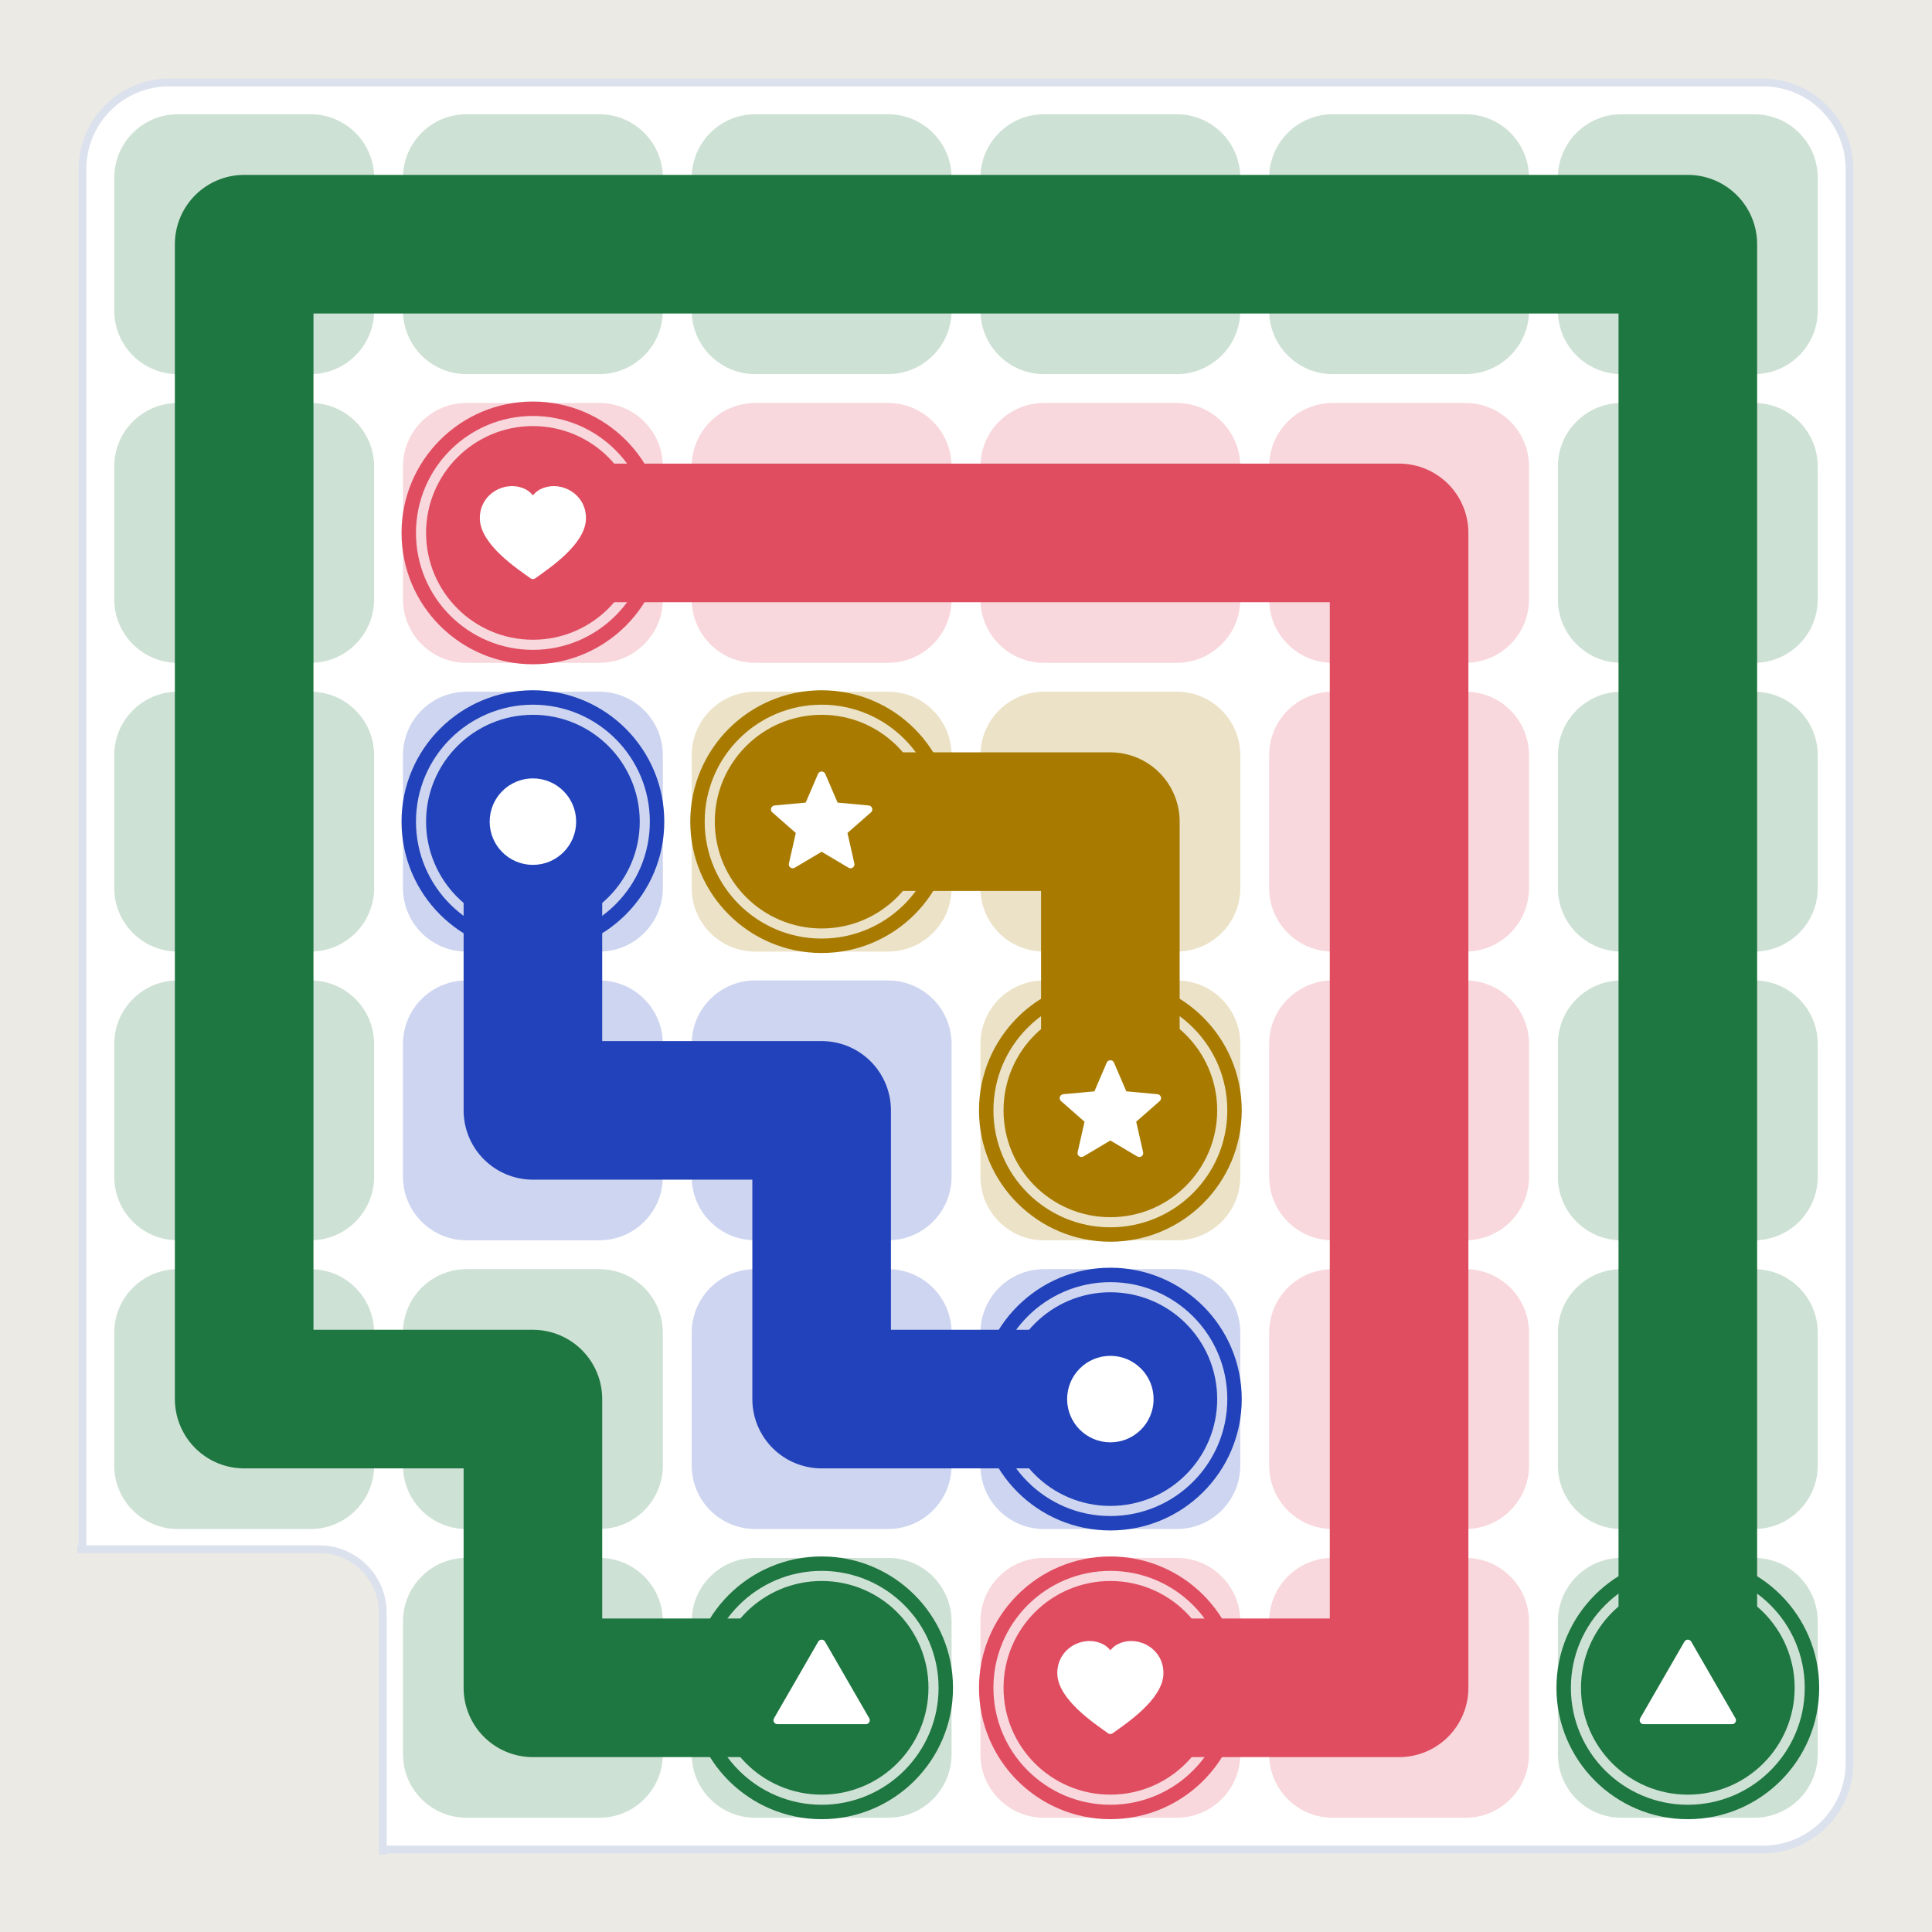
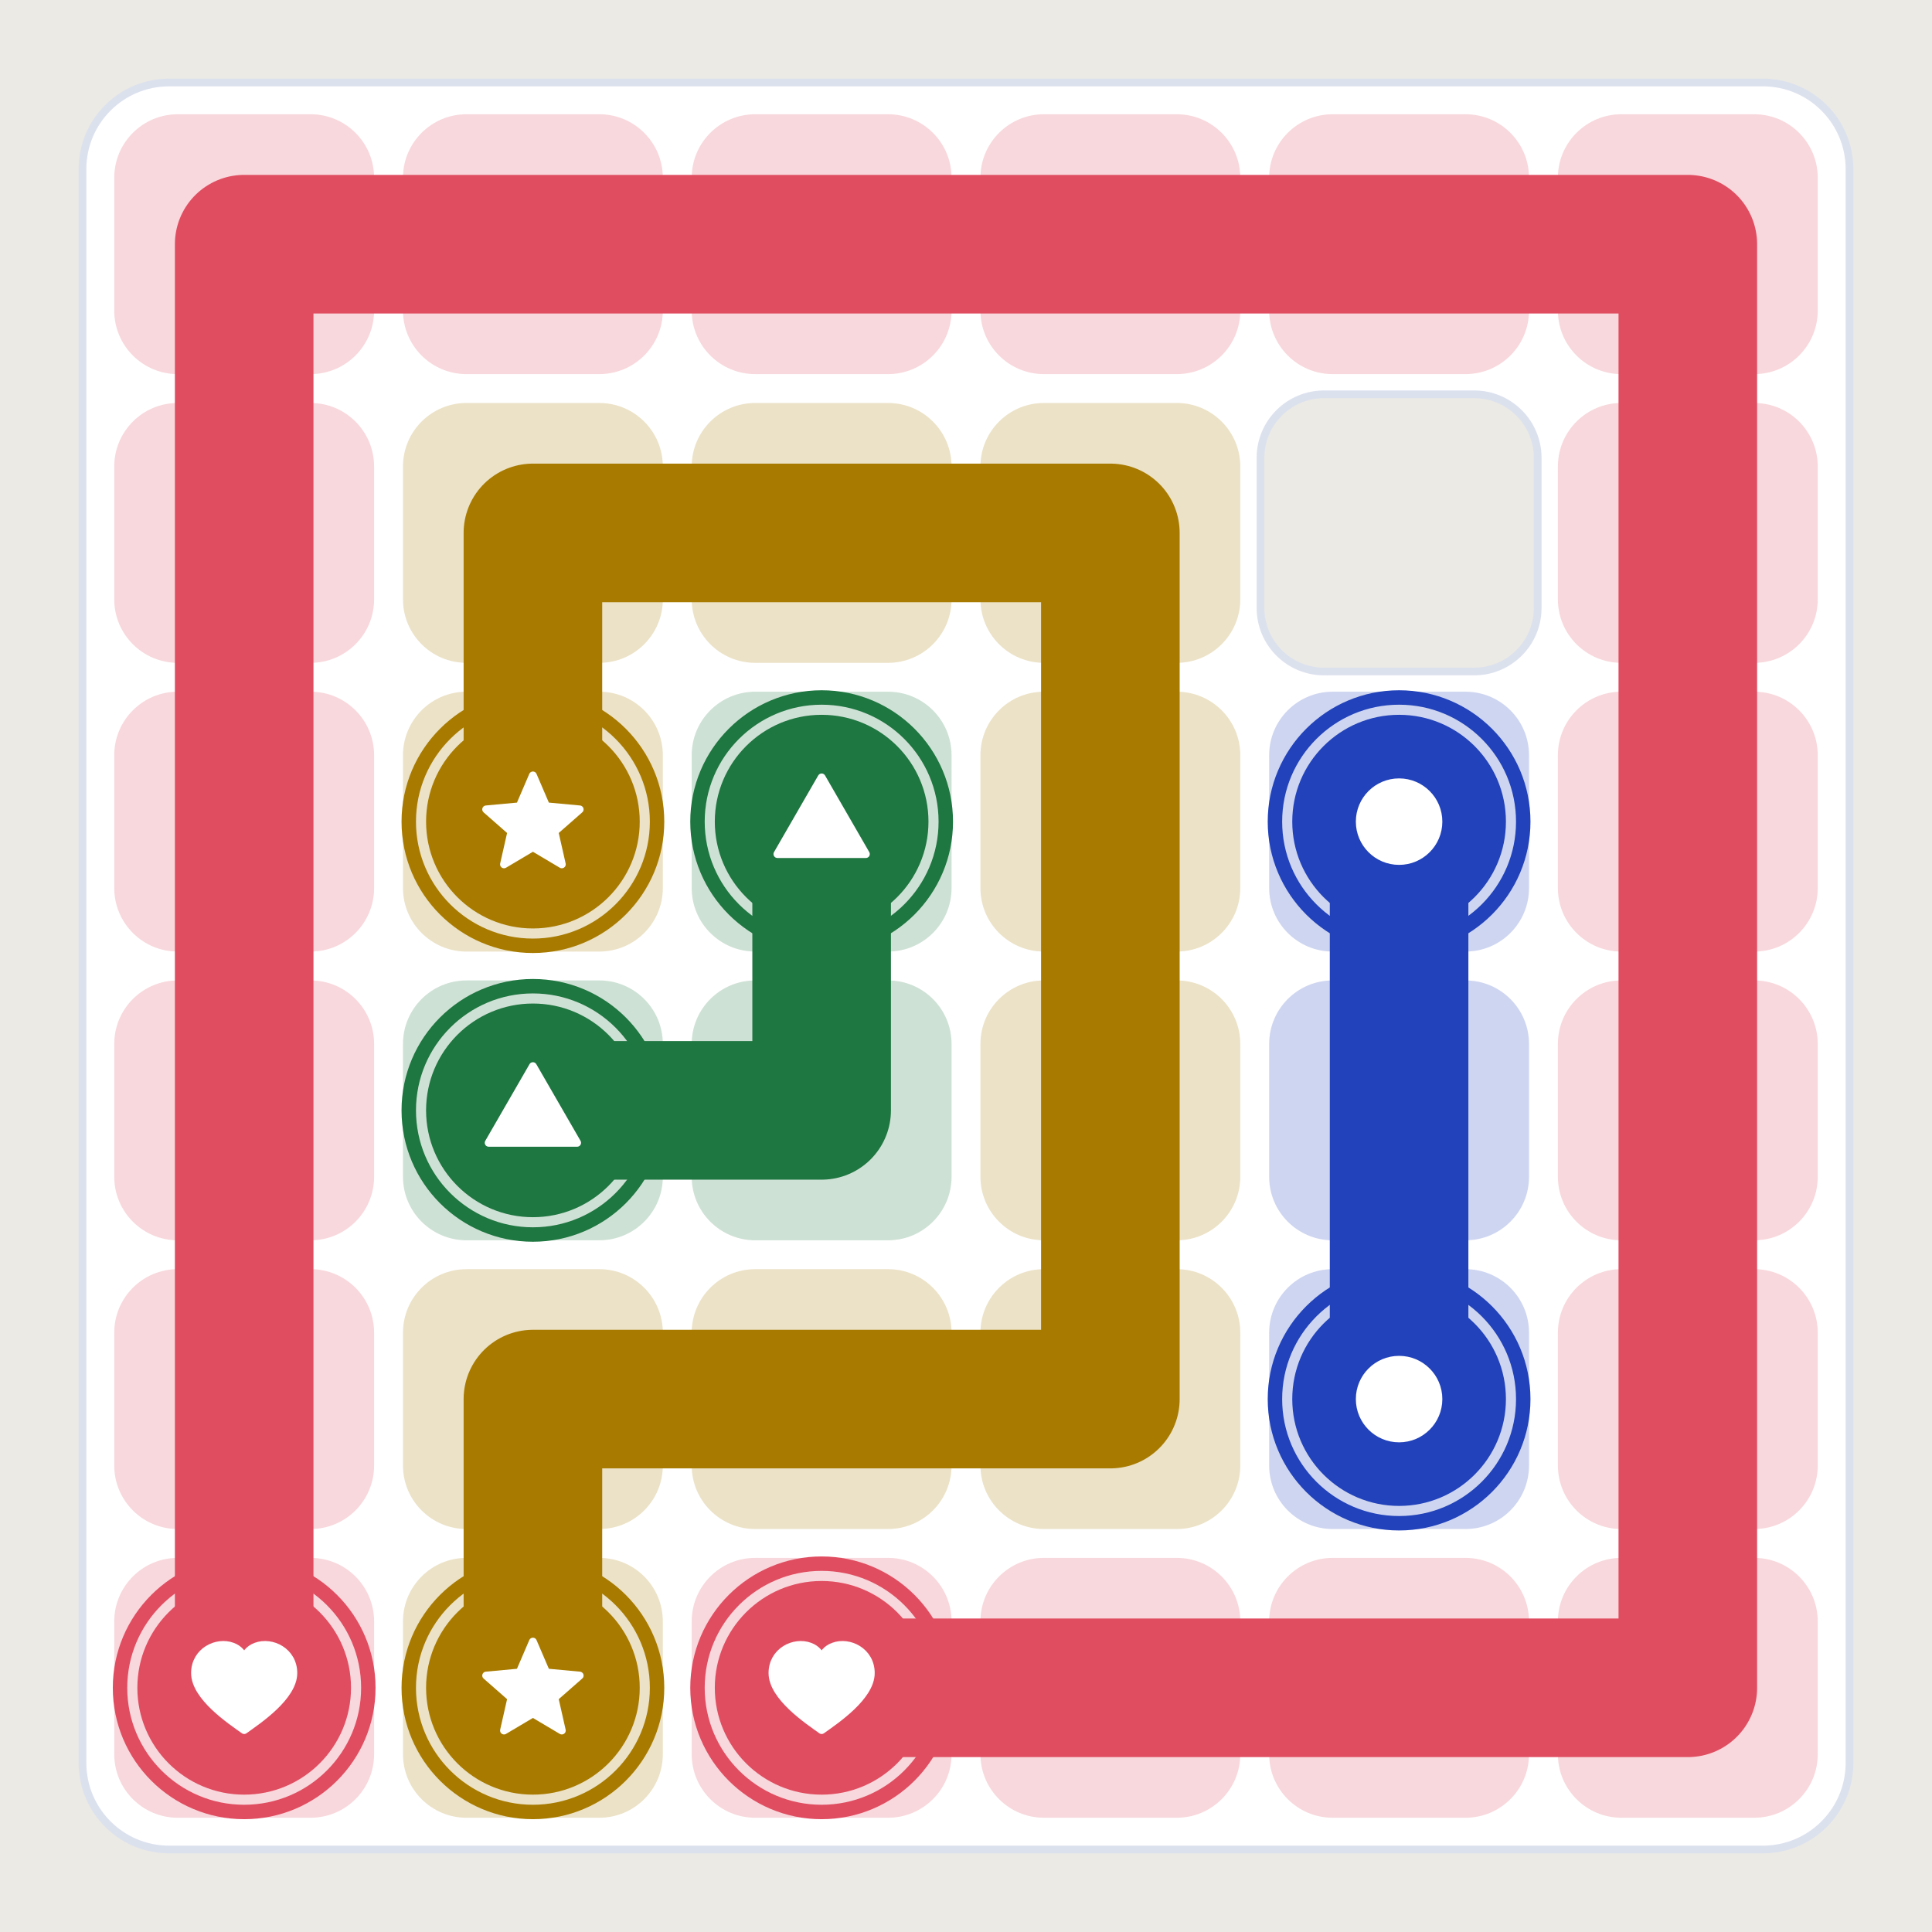
<svg xmlns="http://www.w3.org/2000/svg" width="374.72" height="374.72" viewBox="0 0 374.72 374.72">
  <rect width="374.72" height="374.72" fill="#EBEAE4" />
  <clipPath id="m38c">
    <rect x="15" y="15" width="344.72" height="344.72" rx="17.8" />
  </clipPath>
  <rect x="16" y="16" width="342.72" height="342.72" rx="16.8" fill="#FFFFFF" stroke="#DCE1EE" stroke-width="1.5" />
  <g clip-path="url(#m38c)">
-     <rect x="22.16" y="22.16" width="50.4" height="50.4" rx="12.32" fill="#CEE1D5" />
-     <rect x="78.16" y="22.16" width="50.4" height="50.4" rx="12.32" fill="#CEE1D5" />
-     <rect x="134.16" y="22.16" width="50.4" height="50.4" rx="12.32" fill="#CEE1D5" />
-     <rect x="190.16" y="22.16" width="50.4" height="50.4" rx="12.32" fill="#CEE1D5" />
-     <rect x="246.16" y="22.16" width="50.4" height="50.4" rx="12.32" fill="#CEE1D5" />
-     <rect x="302.16" y="22.16" width="50.4" height="50.4" rx="12.32" fill="#CEE1D5" />
-     <rect x="22.16" y="78.16" width="50.4" height="50.4" rx="12.32" fill="#CEE1D5" />
-     <rect x="78.16" y="78.16" width="50.4" height="50.4" rx="12.32" fill="#F8D8DC" />
-     <rect x="134.16" y="78.16" width="50.4" height="50.4" rx="12.32" fill="#F8D8DC" />
-     <rect x="190.16" y="78.16" width="50.4" height="50.4" rx="12.32" fill="#F8D8DC" />
-     <rect x="246.16" y="78.16" width="50.4" height="50.4" rx="12.32" fill="#F8D8DC" />
-     <rect x="302.16" y="78.16" width="50.4" height="50.4" rx="12.32" fill="#CEE1D5" />
-     <rect x="22.16" y="134.16" width="50.4" height="50.4" rx="12.32" fill="#CEE1D5" />
-     <rect x="78.16" y="134.16" width="50.4" height="50.4" rx="12.32" fill="#CED5F0" />
-     <rect x="134.16" y="134.16" width="50.4" height="50.4" rx="12.32" fill="#ECE2C7" />
+     <rect x="22.16" y="22.16" width="50.4" height="50.4" rx="12.32" fill="#F8D8DC" />
+     <rect x="78.16" y="22.16" width="50.4" height="50.4" rx="12.32" fill="#F8D8DC" />
+     <rect x="134.16" y="22.16" width="50.4" height="50.4" rx="12.32" fill="#F8D8DC" />
+     <rect x="190.16" y="22.16" width="50.4" height="50.4" rx="12.32" fill="#F8D8DC" />
+     <rect x="246.16" y="22.16" width="50.4" height="50.4" rx="12.32" fill="#F8D8DC" />
+     <rect x="302.16" y="22.16" width="50.4" height="50.4" rx="12.32" fill="#F8D8DC" />
+     <rect x="22.16" y="78.16" width="50.4" height="50.4" rx="12.32" fill="#F8D8DC" />
+     <rect x="78.16" y="78.16" width="50.4" height="50.4" rx="12.32" fill="#ECE2C7" />
+     <rect x="134.16" y="78.16" width="50.4" height="50.4" rx="12.32" fill="#ECE2C7" />
+     <rect x="190.16" y="78.16" width="50.4" height="50.4" rx="12.32" fill="#ECE2C7" />
+     <rect x="244.48" y="76.48" width="53.76" height="53.76" rx="12.32" fill="#EBEAE4" stroke="#DCE1EE" stroke-width="1.5" />
+     <rect x="302.16" y="78.16" width="50.4" height="50.4" rx="12.32" fill="#F8D8DC" />
+     <rect x="22.16" y="134.16" width="50.4" height="50.4" rx="12.32" fill="#F8D8DC" />
+     <rect x="78.16" y="134.16" width="50.4" height="50.4" rx="12.32" fill="#ECE2C7" />
+     <rect x="134.16" y="134.16" width="50.4" height="50.4" rx="12.32" fill="#CEE1D5" />
    <rect x="190.16" y="134.16" width="50.4" height="50.4" rx="12.32" fill="#ECE2C7" />
-     <rect x="246.16" y="134.16" width="50.4" height="50.4" rx="12.32" fill="#F8D8DC" />
-     <rect x="302.16" y="134.16" width="50.4" height="50.4" rx="12.32" fill="#CEE1D5" />
-     <rect x="22.16" y="190.16" width="50.4" height="50.4" rx="12.32" fill="#CEE1D5" />
-     <rect x="78.16" y="190.16" width="50.4" height="50.4" rx="12.32" fill="#CED5F0" />
-     <rect x="134.16" y="190.16" width="50.4" height="50.4" rx="12.32" fill="#CED5F0" />
+     <rect x="246.16" y="134.16" width="50.4" height="50.4" rx="12.32" fill="#CED5F0" />
+     <rect x="302.16" y="134.16" width="50.4" height="50.4" rx="12.32" fill="#F8D8DC" />
+     <rect x="22.16" y="190.16" width="50.4" height="50.4" rx="12.32" fill="#F8D8DC" />
+     <rect x="78.16" y="190.16" width="50.4" height="50.4" rx="12.32" fill="#CEE1D5" />
+     <rect x="134.16" y="190.16" width="50.4" height="50.4" rx="12.32" fill="#CEE1D5" />
    <rect x="190.16" y="190.16" width="50.4" height="50.4" rx="12.32" fill="#ECE2C7" />
-     <rect x="246.16" y="190.16" width="50.4" height="50.4" rx="12.32" fill="#F8D8DC" />
-     <rect x="302.16" y="190.16" width="50.4" height="50.4" rx="12.32" fill="#CEE1D5" />
-     <rect x="22.16" y="246.16" width="50.4" height="50.4" rx="12.32" fill="#CEE1D5" />
-     <rect x="78.16" y="246.16" width="50.4" height="50.4" rx="12.32" fill="#CEE1D5" />
-     <rect x="134.16" y="246.16" width="50.4" height="50.4" rx="12.32" fill="#CED5F0" />
-     <rect x="190.16" y="246.16" width="50.4" height="50.4" rx="12.32" fill="#CED5F0" />
-     <rect x="246.16" y="246.16" width="50.4" height="50.4" rx="12.32" fill="#F8D8DC" />
-     <rect x="302.16" y="246.16" width="50.4" height="50.4" rx="12.32" fill="#CEE1D5" />
-     <rect x="0.68" y="300.48" width="73.56" height="73.56" rx="12.32" fill="#EBEAE4" stroke="#DCE1EE" stroke-width="1.5" />
-     <rect x="78.16" y="302.16" width="50.4" height="50.4" rx="12.32" fill="#CEE1D5" />
-     <rect x="134.16" y="302.16" width="50.4" height="50.4" rx="12.32" fill="#CEE1D5" />
+     <rect x="246.16" y="190.16" width="50.4" height="50.4" rx="12.32" fill="#CED5F0" />
+     <rect x="302.16" y="190.16" width="50.4" height="50.4" rx="12.32" fill="#F8D8DC" />
+     <rect x="22.16" y="246.16" width="50.4" height="50.4" rx="12.32" fill="#F8D8DC" />
+     <rect x="78.16" y="246.16" width="50.4" height="50.4" rx="12.32" fill="#ECE2C7" />
+     <rect x="134.16" y="246.16" width="50.4" height="50.4" rx="12.32" fill="#ECE2C7" />
+     <rect x="190.16" y="246.16" width="50.4" height="50.4" rx="12.32" fill="#ECE2C7" />
+     <rect x="246.16" y="246.16" width="50.4" height="50.4" rx="12.32" fill="#CED5F0" />
+     <rect x="302.16" y="246.16" width="50.4" height="50.4" rx="12.32" fill="#F8D8DC" />
+     <rect x="22.16" y="302.16" width="50.4" height="50.4" rx="12.32" fill="#F8D8DC" />
+     <rect x="78.16" y="302.16" width="50.4" height="50.4" rx="12.32" fill="#ECE2C7" />
+     <rect x="134.16" y="302.16" width="50.4" height="50.4" rx="12.32" fill="#F8D8DC" />
    <rect x="190.16" y="302.16" width="50.4" height="50.4" rx="12.32" fill="#F8D8DC" />
    <rect x="246.16" y="302.16" width="50.4" height="50.4" rx="12.32" fill="#F8D8DC" />
-     <rect x="302.16" y="302.16" width="50.4" height="50.4" rx="12.32" fill="#CEE1D5" />
-     <polyline points="215.36,327.36 271.36,327.36 271.36,271.36 271.36,215.36 271.36,159.36 271.36,103.36 215.36,103.36 159.36,103.36 103.36,103.36" fill="none" stroke="#E04D61" stroke-width="26.88" stroke-linecap="round" stroke-linejoin="round" />
-     <polyline points="103.36,159.36 103.36,215.36 159.36,215.36 159.36,271.36 215.36,271.36" fill="none" stroke="#2142BA" stroke-width="26.88" stroke-linecap="round" stroke-linejoin="round" />
-     <polyline points="215.36,215.36 215.36,159.36 159.36,159.36" fill="none" stroke="#A87B00" stroke-width="26.88" stroke-linecap="round" stroke-linejoin="round" />
-     <polyline points="327.36,327.36 327.36,271.36 327.36,215.36 327.36,159.36 327.36,103.36 327.36,47.36 271.36,47.36 215.36,47.36 159.36,47.36 103.36,47.36 47.36,47.36 47.36,103.36 47.36,159.36 47.36,215.36 47.36,271.36 103.36,271.36 103.36,327.36 159.36,327.36" fill="none" stroke="#1E7640" stroke-width="26.88" stroke-linecap="round" stroke-linejoin="round" />
-     <circle cx="215.36" cy="327.36" r="24.08" fill="none" stroke="#E04D61" stroke-width="2.8" />
-     <circle cx="215.36" cy="327.36" r="20.72" fill="#E04D61" />
-     <path d="M0 0.86 C-0.28 0.66 -1 0.18 -1 -0.30 C-1 -0.74 -0.56 -0.96 -0.24 -0.84 C-0.10 -0.79 -0.02 -0.68 0 -0.58 C0.02 -0.68 0.10 -0.79 0.24 -0.84 C0.56 -0.96 1 -0.74 1 -0.30 C1 0.18 0.28 0.66 0 0.86 Z" transform="translate(215.36 327.36) scale(9.531)" fill="#FFFFFF" stroke="#FFFFFF" stroke-width="0.16" stroke-linejoin="round" />
-     <circle cx="103.36" cy="103.36" r="24.08" fill="none" stroke="#E04D61" stroke-width="2.8" />
-     <circle cx="103.36" cy="103.36" r="20.72" fill="#E04D61" />
-     <path d="M0 0.86 C-0.28 0.66 -1 0.18 -1 -0.30 C-1 -0.74 -0.56 -0.96 -0.24 -0.84 C-0.10 -0.79 -0.02 -0.68 0 -0.58 C0.02 -0.68 0.10 -0.79 0.24 -0.84 C0.56 -0.96 1 -0.74 1 -0.30 C1 0.18 0.28 0.66 0 0.86 Z" transform="translate(103.36 103.36) scale(9.531)" fill="#FFFFFF" stroke="#FFFFFF" stroke-width="0.16" stroke-linejoin="round" />
-     <circle cx="103.36" cy="159.36" r="24.08" fill="none" stroke="#2142BA" stroke-width="2.8" />
-     <circle cx="103.36" cy="159.36" r="20.72" fill="#2142BA" />
-     <path d="M0 -0.80 A0.80 0.80 0 1 1 0 0.80 A0.80 0.80 0 1 1 0 -0.80 Z" transform="translate(103.36 159.36) scale(9.531)" fill="#FFFFFF" stroke="#FFFFFF" stroke-width="0.16" stroke-linejoin="round" />
-     <circle cx="215.36" cy="271.36" r="24.08" fill="none" stroke="#2142BA" stroke-width="2.8" />
-     <circle cx="215.36" cy="271.36" r="20.72" fill="#2142BA" />
-     <path d="M0 -0.80 A0.80 0.80 0 1 1 0 0.80 A0.80 0.80 0 1 1 0 -0.80 Z" transform="translate(215.36 271.36) scale(9.531)" fill="#FFFFFF" stroke="#FFFFFF" stroke-width="0.16" stroke-linejoin="round" />
-     <circle cx="215.36" cy="215.36" r="24.08" fill="none" stroke="#A87B00" stroke-width="2.8" />
-     <circle cx="215.36" cy="215.36" r="20.72" fill="#A87B00" />
-     <path d="M0 -0.94 L0.27 -0.312 L0.951 -0.249 L0.437 0.202 L0.588 0.869 L0 0.52 L-0.588 0.869 L-0.437 0.202 L-0.951 -0.249 L-0.27 -0.312 Z" transform="translate(215.36 215.36) scale(9.531)" fill="#FFFFFF" stroke="#FFFFFF" stroke-width="0.16" stroke-linejoin="round" />
-     <circle cx="159.36" cy="159.36" r="24.08" fill="none" stroke="#A87B00" stroke-width="2.8" />
-     <circle cx="159.36" cy="159.36" r="20.72" fill="#A87B00" />
-     <path d="M0 -0.94 L0.27 -0.312 L0.951 -0.249 L0.437 0.202 L0.588 0.869 L0 0.52 L-0.588 0.869 L-0.437 0.202 L-0.951 -0.249 L-0.27 -0.312 Z" transform="translate(159.36 159.36) scale(9.531)" fill="#FFFFFF" stroke="#FFFFFF" stroke-width="0.16" stroke-linejoin="round" />
-     <circle cx="327.36" cy="327.36" r="24.08" fill="none" stroke="#1E7640" stroke-width="2.8" />
-     <circle cx="327.36" cy="327.36" r="20.72" fill="#1E7640" />
-     <path d="M0 -0.90 L0.90 0.66 L-0.90 0.66 Z" transform="translate(327.36 327.36) scale(9.531)" fill="#FFFFFF" stroke="#FFFFFF" stroke-width="0.16" stroke-linejoin="round" />
-     <circle cx="159.36" cy="327.36" r="24.08" fill="none" stroke="#1E7640" stroke-width="2.8" />
-     <circle cx="159.36" cy="327.36" r="20.72" fill="#1E7640" />
-     <path d="M0 -0.90 L0.90 0.66 L-0.90 0.66 Z" transform="translate(159.36 327.36) scale(9.531)" fill="#FFFFFF" stroke="#FFFFFF" stroke-width="0.16" stroke-linejoin="round" />
+     <rect x="302.16" y="302.16" width="50.4" height="50.4" rx="12.32" fill="#F8D8DC" />
+     <polyline points="47.36,327.36 47.36,271.36 47.36,215.36 47.36,159.36 47.36,103.36 47.36,47.36 103.36,47.36 159.36,47.36 215.36,47.36 271.36,47.36 327.36,47.36 327.36,103.36 327.36,159.36 327.36,215.36 327.36,271.36 327.36,327.36 271.36,327.36 215.36,327.36 159.36,327.36" fill="none" stroke="#E04D61" stroke-width="26.88" stroke-linecap="round" stroke-linejoin="round" />
+     <polyline points="271.36,159.36 271.36,215.36 271.36,271.36" fill="none" stroke="#2142BA" stroke-width="26.88" stroke-linecap="round" stroke-linejoin="round" />
+     <polyline points="103.36,327.36 103.36,271.36 159.36,271.36 215.36,271.36 215.36,215.36 215.36,159.36 215.36,103.36 159.36,103.36 103.36,103.36 103.36,159.36" fill="none" stroke="#A87B00" stroke-width="26.88" stroke-linecap="round" stroke-linejoin="round" />
+     <polyline points="159.36,159.36 159.36,215.36 103.36,215.36" fill="none" stroke="#1E7640" stroke-width="26.88" stroke-linecap="round" stroke-linejoin="round" />
+     <circle cx="47.36" cy="327.36" r="24.08" fill="none" stroke="#E04D61" stroke-width="2.8" />
+     <circle cx="47.36" cy="327.36" r="20.72" fill="#E04D61" />
+     <path d="M0 0.86 C-0.28 0.66 -1 0.18 -1 -0.30 C-1 -0.74 -0.56 -0.96 -0.24 -0.84 C-0.10 -0.79 -0.02 -0.68 0 -0.58 C0.02 -0.68 0.10 -0.79 0.24 -0.84 C0.56 -0.96 1 -0.74 1 -0.30 C1 0.18 0.28 0.66 0 0.86 Z" transform="translate(47.36 327.36) scale(9.531)" fill="#FFFFFF" stroke="#FFFFFF" stroke-width="0.16" stroke-linejoin="round" />
+     <circle cx="159.36" cy="327.36" r="24.08" fill="none" stroke="#E04D61" stroke-width="2.8" />
+     <circle cx="159.36" cy="327.36" r="20.72" fill="#E04D61" />
+     <path d="M0 0.86 C-0.28 0.66 -1 0.18 -1 -0.30 C-1 -0.74 -0.56 -0.96 -0.24 -0.84 C-0.10 -0.79 -0.02 -0.68 0 -0.58 C0.02 -0.68 0.10 -0.79 0.24 -0.84 C0.56 -0.96 1 -0.74 1 -0.30 C1 0.18 0.28 0.66 0 0.86 Z" transform="translate(159.36 327.36) scale(9.531)" fill="#FFFFFF" stroke="#FFFFFF" stroke-width="0.16" stroke-linejoin="round" />
+     <circle cx="271.36" cy="159.36" r="24.08" fill="none" stroke="#2142BA" stroke-width="2.8" />
+     <circle cx="271.36" cy="159.36" r="20.72" fill="#2142BA" />
+     <path d="M0 -0.80 A0.80 0.80 0 1 1 0 0.80 A0.80 0.80 0 1 1 0 -0.80 Z" transform="translate(271.36 159.36) scale(9.531)" fill="#FFFFFF" stroke="#FFFFFF" stroke-width="0.16" stroke-linejoin="round" />
+     <circle cx="271.36" cy="271.36" r="24.08" fill="none" stroke="#2142BA" stroke-width="2.8" />
+     <circle cx="271.36" cy="271.36" r="20.72" fill="#2142BA" />
+     <path d="M0 -0.80 A0.80 0.80 0 1 1 0 0.80 A0.80 0.80 0 1 1 0 -0.80 Z" transform="translate(271.36 271.36) scale(9.531)" fill="#FFFFFF" stroke="#FFFFFF" stroke-width="0.16" stroke-linejoin="round" />
+     <circle cx="103.36" cy="327.36" r="24.08" fill="none" stroke="#A87B00" stroke-width="2.8" />
+     <circle cx="103.36" cy="327.36" r="20.72" fill="#A87B00" />
+     <path d="M0 -0.94 L0.27 -0.312 L0.951 -0.249 L0.437 0.202 L0.588 0.869 L0 0.52 L-0.588 0.869 L-0.437 0.202 L-0.951 -0.249 L-0.27 -0.312 Z" transform="translate(103.36 327.36) scale(9.531)" fill="#FFFFFF" stroke="#FFFFFF" stroke-width="0.16" stroke-linejoin="round" />
+     <circle cx="103.36" cy="159.36" r="24.08" fill="none" stroke="#A87B00" stroke-width="2.8" />
+     <circle cx="103.36" cy="159.36" r="20.72" fill="#A87B00" />
+     <path d="M0 -0.94 L0.27 -0.312 L0.951 -0.249 L0.437 0.202 L0.588 0.869 L0 0.52 L-0.588 0.869 L-0.437 0.202 L-0.951 -0.249 L-0.27 -0.312 Z" transform="translate(103.36 159.36) scale(9.531)" fill="#FFFFFF" stroke="#FFFFFF" stroke-width="0.16" stroke-linejoin="round" />
+     <circle cx="159.36" cy="159.36" r="24.08" fill="none" stroke="#1E7640" stroke-width="2.8" />
+     <circle cx="159.36" cy="159.36" r="20.72" fill="#1E7640" />
+     <path d="M0 -0.90 L0.90 0.66 L-0.90 0.66 Z" transform="translate(159.36 159.36) scale(9.531)" fill="#FFFFFF" stroke="#FFFFFF" stroke-width="0.16" stroke-linejoin="round" />
+     <circle cx="103.36" cy="215.36" r="24.08" fill="none" stroke="#1E7640" stroke-width="2.8" />
+     <circle cx="103.36" cy="215.36" r="20.72" fill="#1E7640" />
+     <path d="M0 -0.90 L0.90 0.66 L-0.90 0.66 Z" transform="translate(103.36 215.36) scale(9.531)" fill="#FFFFFF" stroke="#FFFFFF" stroke-width="0.16" stroke-linejoin="round" />
  </g>
</svg>
